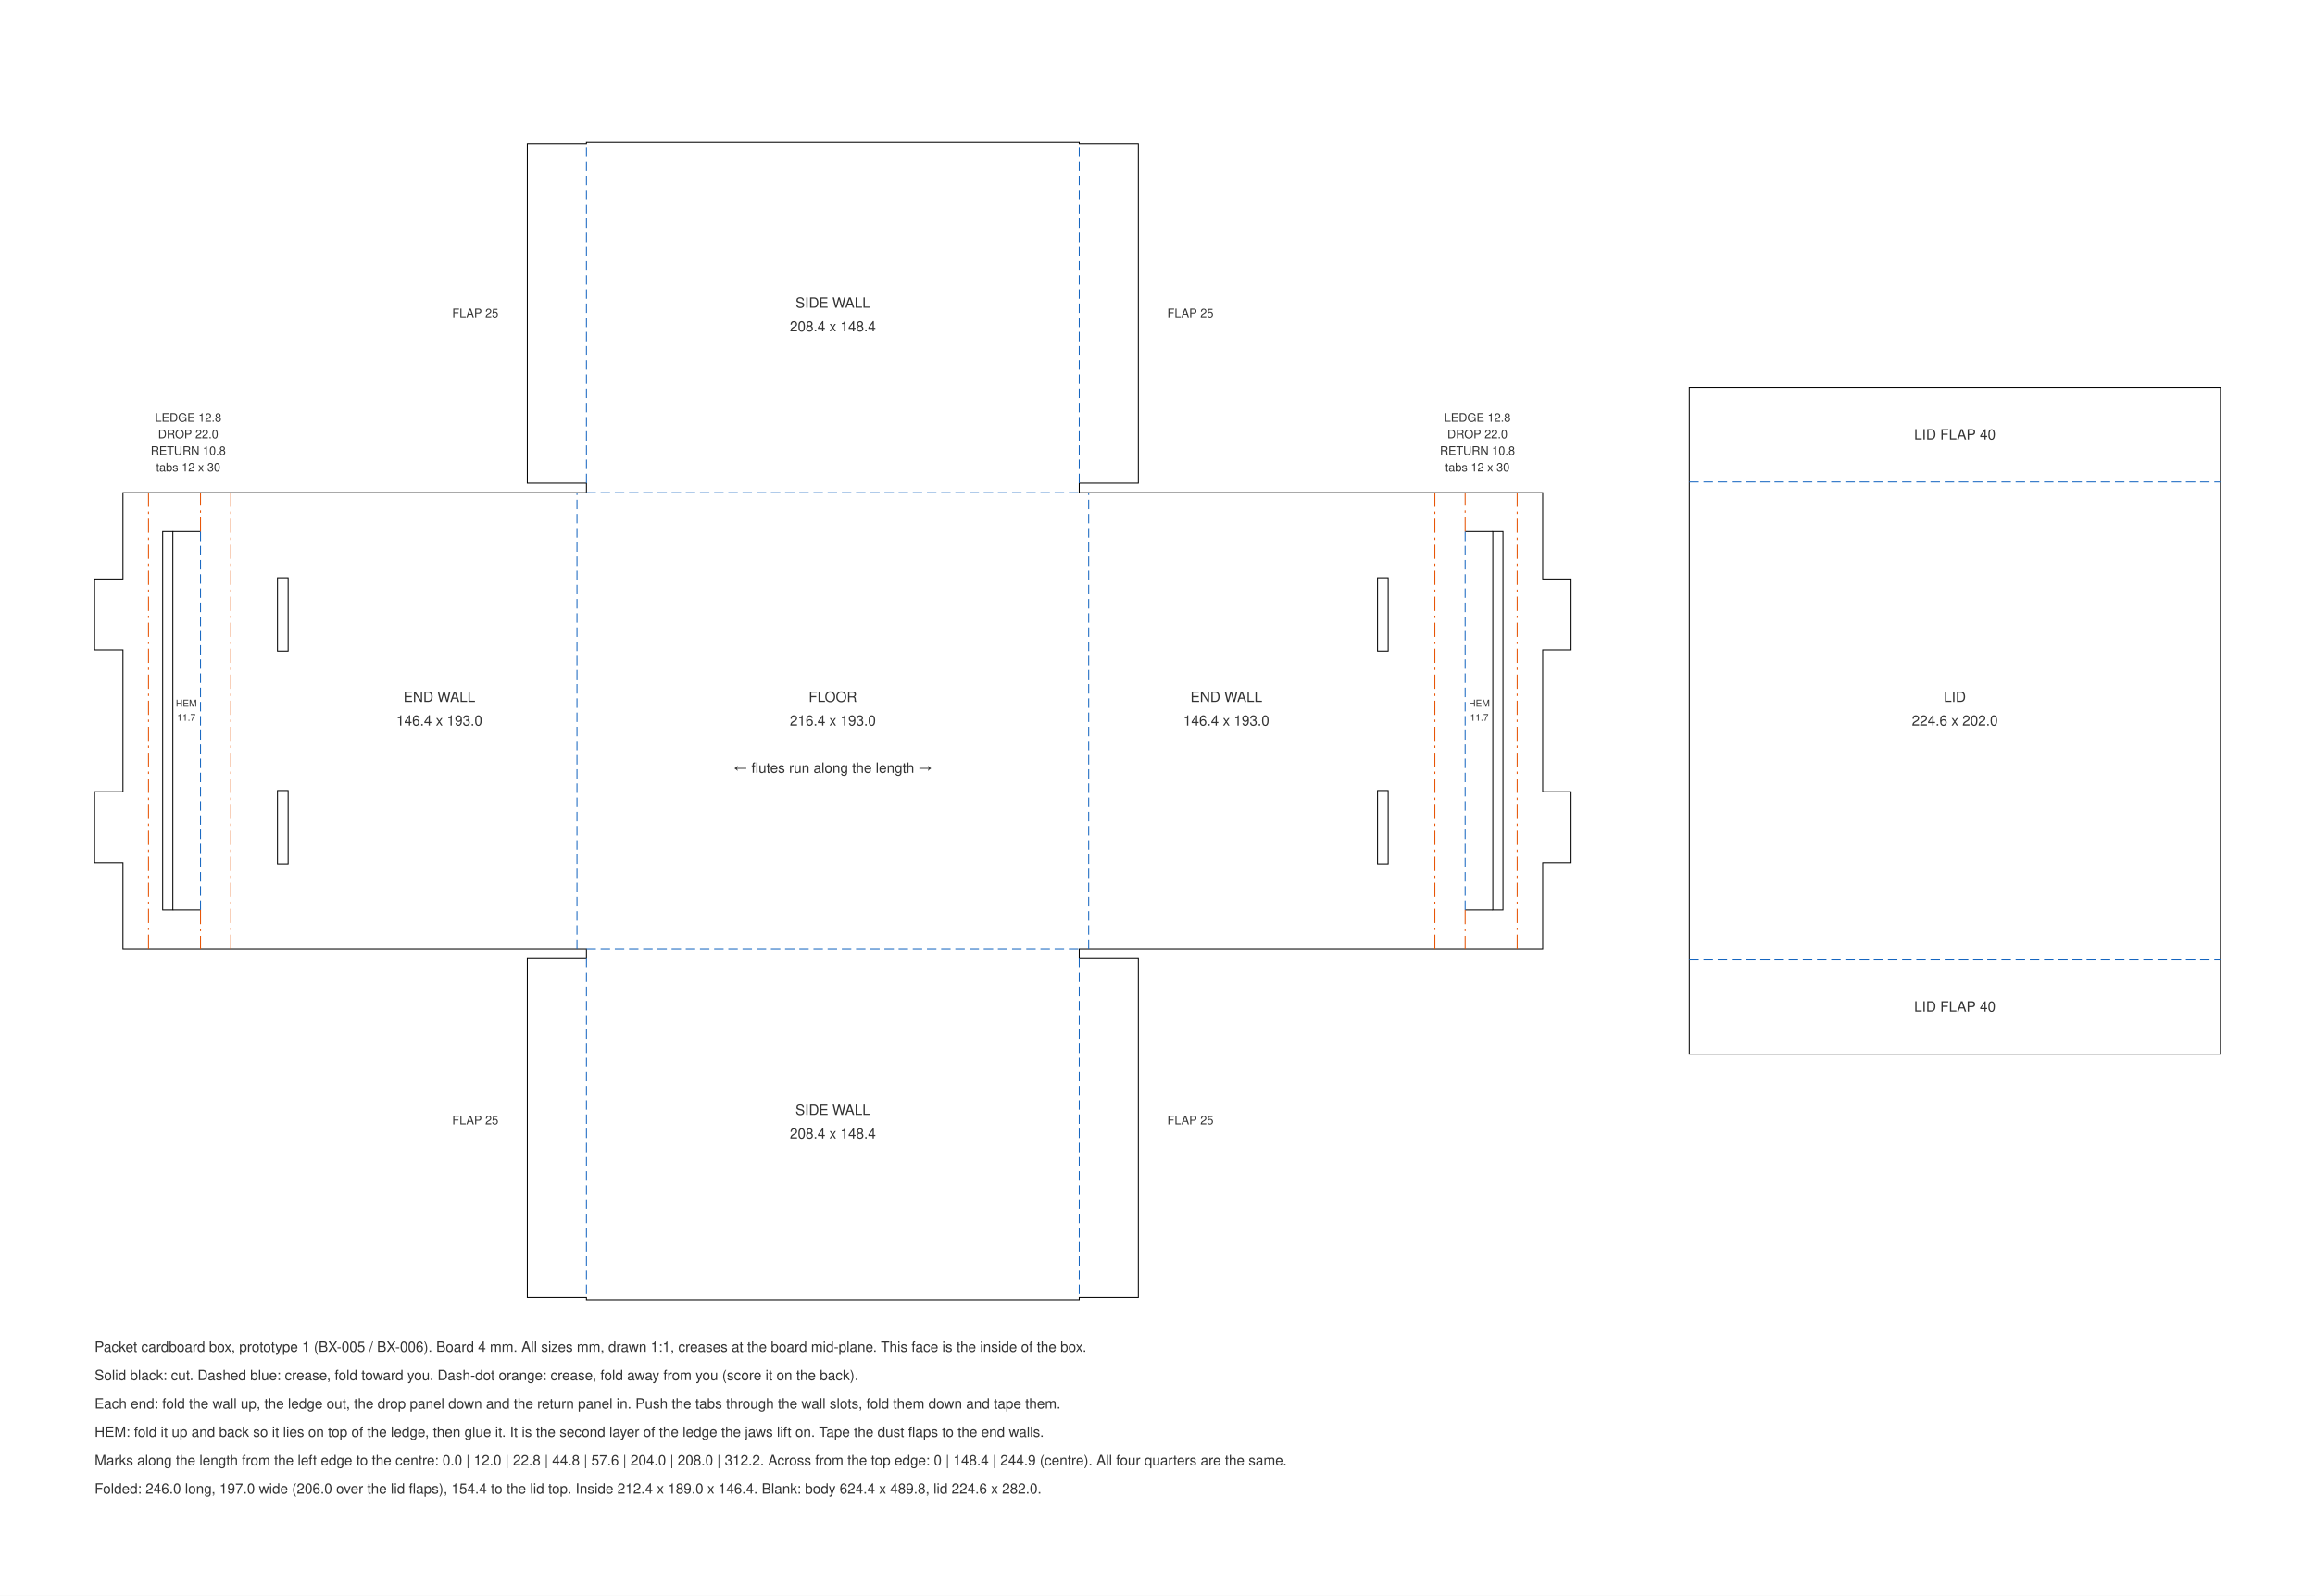
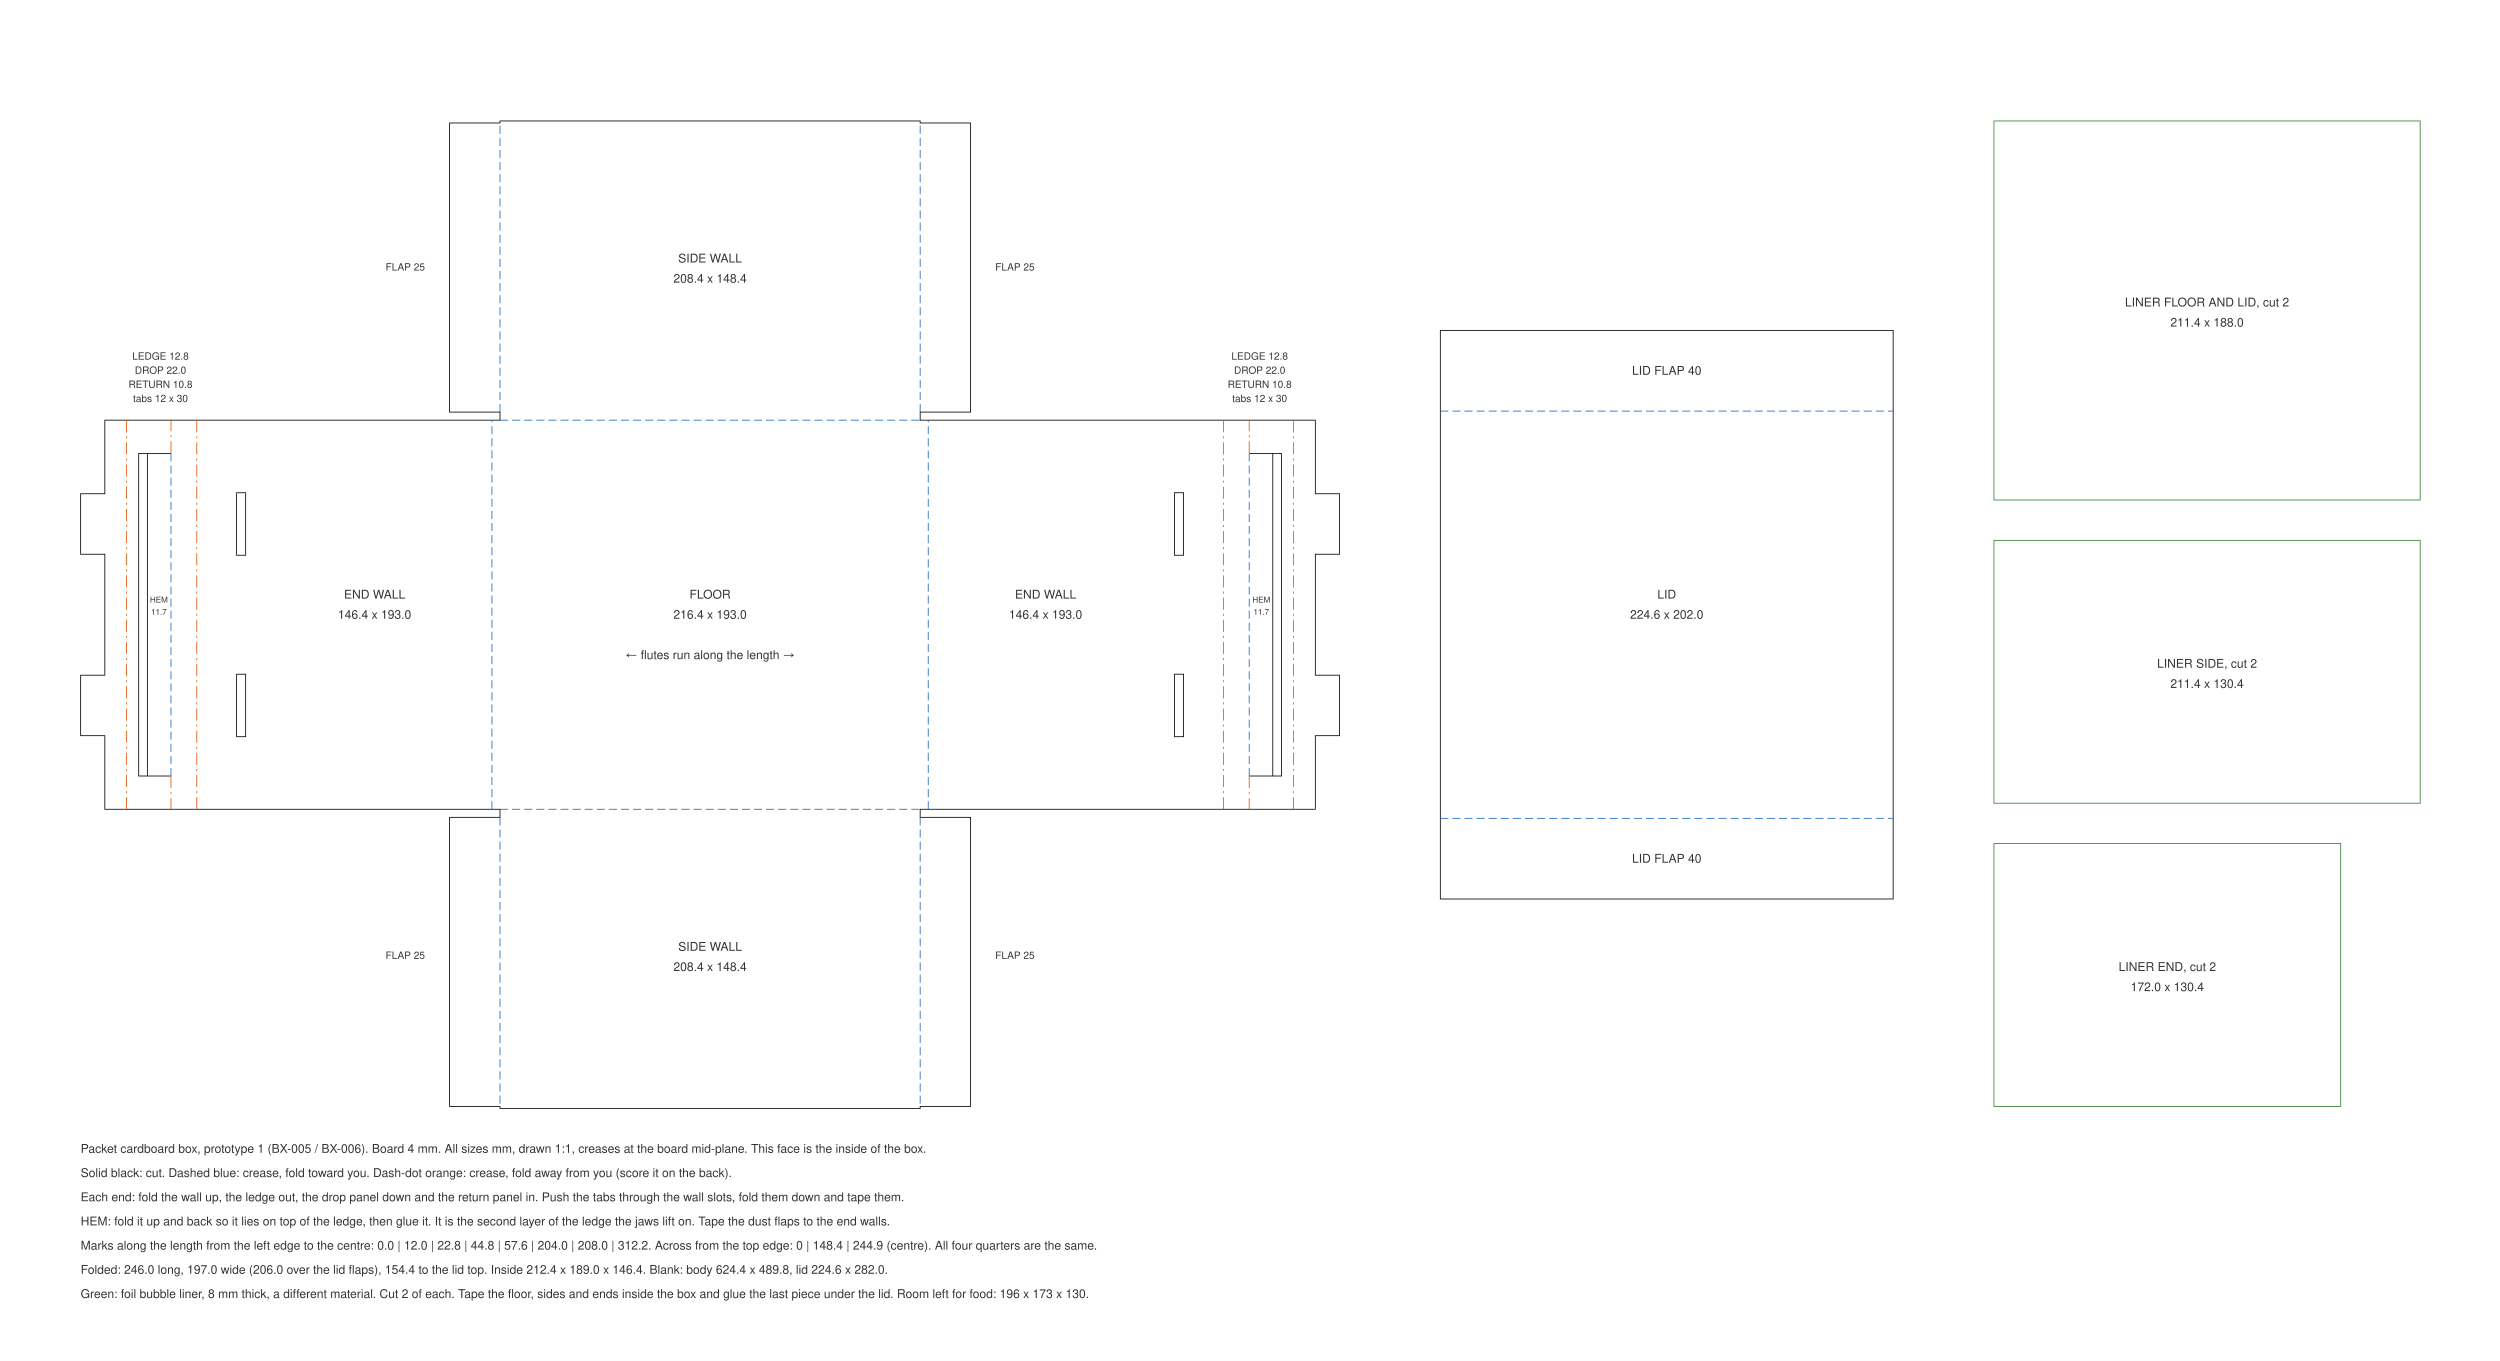
- <svg xmlns="http://www.w3.org/2000/svg" width="979mm" height="675mm" viewBox="0 0 979 675">
+ <svg xmlns="http://www.w3.org/2000/svg" width="1240mm" height="675mm" viewBox="0 0 1240 675">
  <rect width="100%" height="100%" fill="white" />
  <g id="cut" fill="none" stroke="black" stroke-width="0.4">
    <polygon points="352.20,60.00 456.40,60.00 456.40,61.00 481.40,61.00 481.40,204.40 456.40,204.40 456.40,208.40 652.40,208.40 652.40,244.90 664.40,244.90 664.40,274.90 652.40,274.90 652.40,304.90 652.40,304.90 652.40,334.90 664.40,334.90 664.40,364.90 652.40,364.90 652.40,401.40 456.40,401.40 456.40,405.40 481.40,405.40 481.40,548.80 456.40,548.80 456.40,549.80 352.20,549.80 352.20,549.80 248.00,549.80 248.00,548.80 223.00,548.80 223.00,405.40 248.00,405.40 248.00,401.40 52.00,401.40 52.00,364.90 40.00,364.90 40.00,334.90 52.00,334.90 52.00,304.90 52.00,304.90 52.00,274.90 40.00,274.90 40.00,244.90 52.00,244.90 52.00,208.40 248.00,208.40 248.00,204.40 223.00,204.40 223.00,61.00 248.00,61.00 248.00,60.00 352.20,60.00" />
    <rect x="631.30" y="224.90" width="4.30" height="160.00" />
    <line x1="619.60" y1="224.90" x2="631.30" y2="224.90" />
    <rect x="582.55" y="244.40" width="4.50" height="31.00" />
    <line x1="619.60" y1="384.90" x2="631.30" y2="384.90" />
    <rect x="582.55" y="334.40" width="4.50" height="31.00" />
    <rect x="68.80" y="224.90" width="4.30" height="160.00" />
    <line x1="84.80" y1="224.90" x2="73.10" y2="224.90" />
    <rect x="117.35" y="244.40" width="4.50" height="31.00" />
    <line x1="84.80" y1="384.90" x2="73.10" y2="384.90" />
    <rect x="117.35" y="334.40" width="4.50" height="31.00" />
    <rect x="714.40" y="163.90" width="224.60" height="282.00" />
  </g>
  <g id="crease-toward" fill="none" stroke="#1565c0" stroke-width="0.4" stroke-dasharray="4 2">
    <line x1="456.40" y1="204.40" x2="456.40" y2="61.00" />
    <line x1="456.40" y1="405.40" x2="456.40" y2="548.80" />
    <line x1="460.40" y1="401.40" x2="460.40" y2="208.40" />
    <line x1="619.60" y1="384.90" x2="619.60" y2="224.90" />
    <line x1="248.00" y1="208.40" x2="456.40" y2="208.40" />
    <line x1="714.40" y1="203.90" x2="939.00" y2="203.90" />
    <line x1="248.00" y1="204.40" x2="248.00" y2="61.00" />
    <line x1="248.00" y1="405.40" x2="248.00" y2="548.80" />
    <line x1="244.00" y1="401.40" x2="244.00" y2="208.40" />
    <line x1="84.80" y1="384.90" x2="84.80" y2="224.90" />
    <line x1="248.00" y1="401.40" x2="456.40" y2="401.40" />
    <line x1="714.40" y1="405.90" x2="939.00" y2="405.90" />
  </g>
  <g id="crease-away" fill="none" stroke="#e65100" stroke-width="0.4" stroke-dasharray="6 2 1 2">
    <line x1="619.60" y1="224.90" x2="619.60" y2="208.40" />
    <line x1="619.60" y1="384.90" x2="619.60" y2="401.40" />
    <line x1="606.80" y1="401.40" x2="606.80" y2="208.40" />
    <line x1="641.60" y1="401.40" x2="641.60" y2="208.40" />
    <line x1="84.80" y1="224.90" x2="84.80" y2="208.40" />
    <line x1="84.80" y1="384.90" x2="84.80" y2="401.40" />
    <line x1="97.60" y1="401.40" x2="97.60" y2="208.40" />
    <line x1="62.80" y1="401.40" x2="62.80" y2="208.40" />
  </g>
+   <g id="liner" fill="none" stroke="#2e7d32" stroke-width="0.4">
+     <rect x="989.00" y="60.00" width="211.40" height="188.00" />
+     <rect x="989.00" y="268.00" width="211.40" height="130.40" />
+     <rect x="989.00" y="418.40" width="172.00" height="130.40" />
+   </g>
  <g id="notes" font-family="Helvetica, Arial, sans-serif" fill="#333">
    <text x="352.20" y="296.90" font-size="6.0" text-anchor="middle">FLOOR</text>
    <text x="352.20" y="306.90" font-size="6.0" text-anchor="middle">216.4 x 193.0</text>
    <text x="352.20" y="326.90" font-size="6.0" text-anchor="middle">← flutes run along the length →</text>
    <text x="352.20" y="130.20" font-size="6.0" text-anchor="middle">SIDE WALL</text>
    <text x="352.20" y="140.20" font-size="6.0" text-anchor="middle">208.4 x 148.4</text>
    <text x="518.60" y="296.90" font-size="6.0" text-anchor="middle">END WALL</text>
    <text x="518.60" y="306.90" font-size="6.0" text-anchor="middle">146.4 x 193.0</text>
    <text x="625.60" y="298.90" font-size="4" text-anchor="middle">HEM</text>
    <text x="625.60" y="304.90" font-size="4" text-anchor="middle">11.7</text>
    <text x="624.80" y="178.40" font-size="5" text-anchor="middle">LEDGE 12.8</text>
    <text x="624.80" y="185.40" font-size="5" text-anchor="middle">DROP 22.0</text>
    <text x="624.80" y="192.40" font-size="5" text-anchor="middle">RETURN 10.8</text>
    <text x="624.80" y="199.40" font-size="5" text-anchor="middle">tabs 12 x 30</text>
    <text x="503.40" y="134.20" font-size="5" text-anchor="middle">FLAP 25</text>
    <text x="503.40" y="475.60" font-size="5" text-anchor="middle">FLAP 25</text>
    <text x="826.70" y="185.90" font-size="6.0" text-anchor="middle">LID FLAP 40</text>
    <text x="352.20" y="471.60" font-size="6.0" text-anchor="middle">SIDE WALL</text>
    <text x="352.20" y="481.60" font-size="6.0" text-anchor="middle">208.4 x 148.4</text>
    <text x="185.80" y="296.90" font-size="6.0" text-anchor="middle">END WALL</text>
    <text x="185.80" y="306.90" font-size="6.0" text-anchor="middle">146.4 x 193.0</text>
    <text x="78.80" y="298.90" font-size="4" text-anchor="middle">HEM</text>
    <text x="78.80" y="304.90" font-size="4" text-anchor="middle">11.7</text>
    <text x="79.60" y="178.40" font-size="5" text-anchor="middle">LEDGE 12.8</text>
    <text x="79.60" y="185.40" font-size="5" text-anchor="middle">DROP 22.0</text>
    <text x="79.60" y="192.40" font-size="5" text-anchor="middle">RETURN 10.8</text>
    <text x="79.60" y="199.40" font-size="5" text-anchor="middle">tabs 12 x 30</text>
    <text x="201.00" y="134.20" font-size="5" text-anchor="middle">FLAP 25</text>
    <text x="201.00" y="475.60" font-size="5" text-anchor="middle">FLAP 25</text>
    <text x="826.70" y="427.90" font-size="6.0" text-anchor="middle">LID FLAP 40</text>
    <text x="826.70" y="296.90" font-size="6.0" text-anchor="middle">LID</text>
    <text x="826.70" y="306.90" font-size="6.0" text-anchor="middle">224.6 x 202.0</text>
+     <text x="1094.70" y="152.00" font-size="6" text-anchor="middle">LINER FLOOR AND LID, cut 2</text>
+     <text x="1094.70" y="162.00" font-size="6" text-anchor="middle">211.4 x 188.0</text>
+     <text x="1094.70" y="331.20" font-size="6" text-anchor="middle">LINER SIDE, cut 2</text>
+     <text x="1094.70" y="341.20" font-size="6" text-anchor="middle">211.4 x 130.4</text>
+     <text x="1075.00" y="481.60" font-size="6" text-anchor="middle">LINER END, cut 2</text>
+     <text x="1075.00" y="491.60" font-size="6" text-anchor="middle">172.0 x 130.4</text>
    <text x="40.0" y="571.80" font-size="6">Packet cardboard box, prototype 1 (BX-005 / BX-006). Board 4 mm. All sizes mm, drawn 1:1, creases at the board mid-plane. This face is the inside of the box.</text>
    <text x="40.0" y="583.80" font-size="6">Solid black: cut. Dashed blue: crease, fold toward you. Dash-dot orange: crease, fold away from you (score it on the back).</text>
    <text x="40.0" y="595.80" font-size="6">Each end: fold the wall up, the ledge out, the drop panel down and the return panel in. Push the tabs through the wall slots, fold them down and tape them.</text>
    <text x="40.0" y="607.80" font-size="6">HEM: fold it up and back so it lies on top of the ledge, then glue it. It is the second layer of the ledge the jaws lift on. Tape the dust flaps to the end walls.</text>
    <text x="40.0" y="619.80" font-size="6">Marks along the length from the left edge to the centre: 0.0 | 12.0 | 22.8 | 44.8 | 57.6 | 204.0 | 208.0 | 312.2. Across from the top edge: 0 | 148.4 | 244.9 (centre). All four quarters are the same.</text>
    <text x="40.0" y="631.80" font-size="6">Folded: 246.0 long, 197.0 wide (206.0 over the lid flaps), 154.4 to the lid top. Inside 212.4 x 189.0 x 146.4. Blank: body 624.4 x 489.8, lid 224.6 x 282.0.</text>
+     <text x="40.0" y="643.80" font-size="6">Green: foil bubble liner, 8 mm thick, a different material. Cut 2 of each. Tape the floor, sides and ends inside the box and glue the last piece under the lid. Room left for food: 196 x 173 x 130.</text>
  </g>
</svg>
